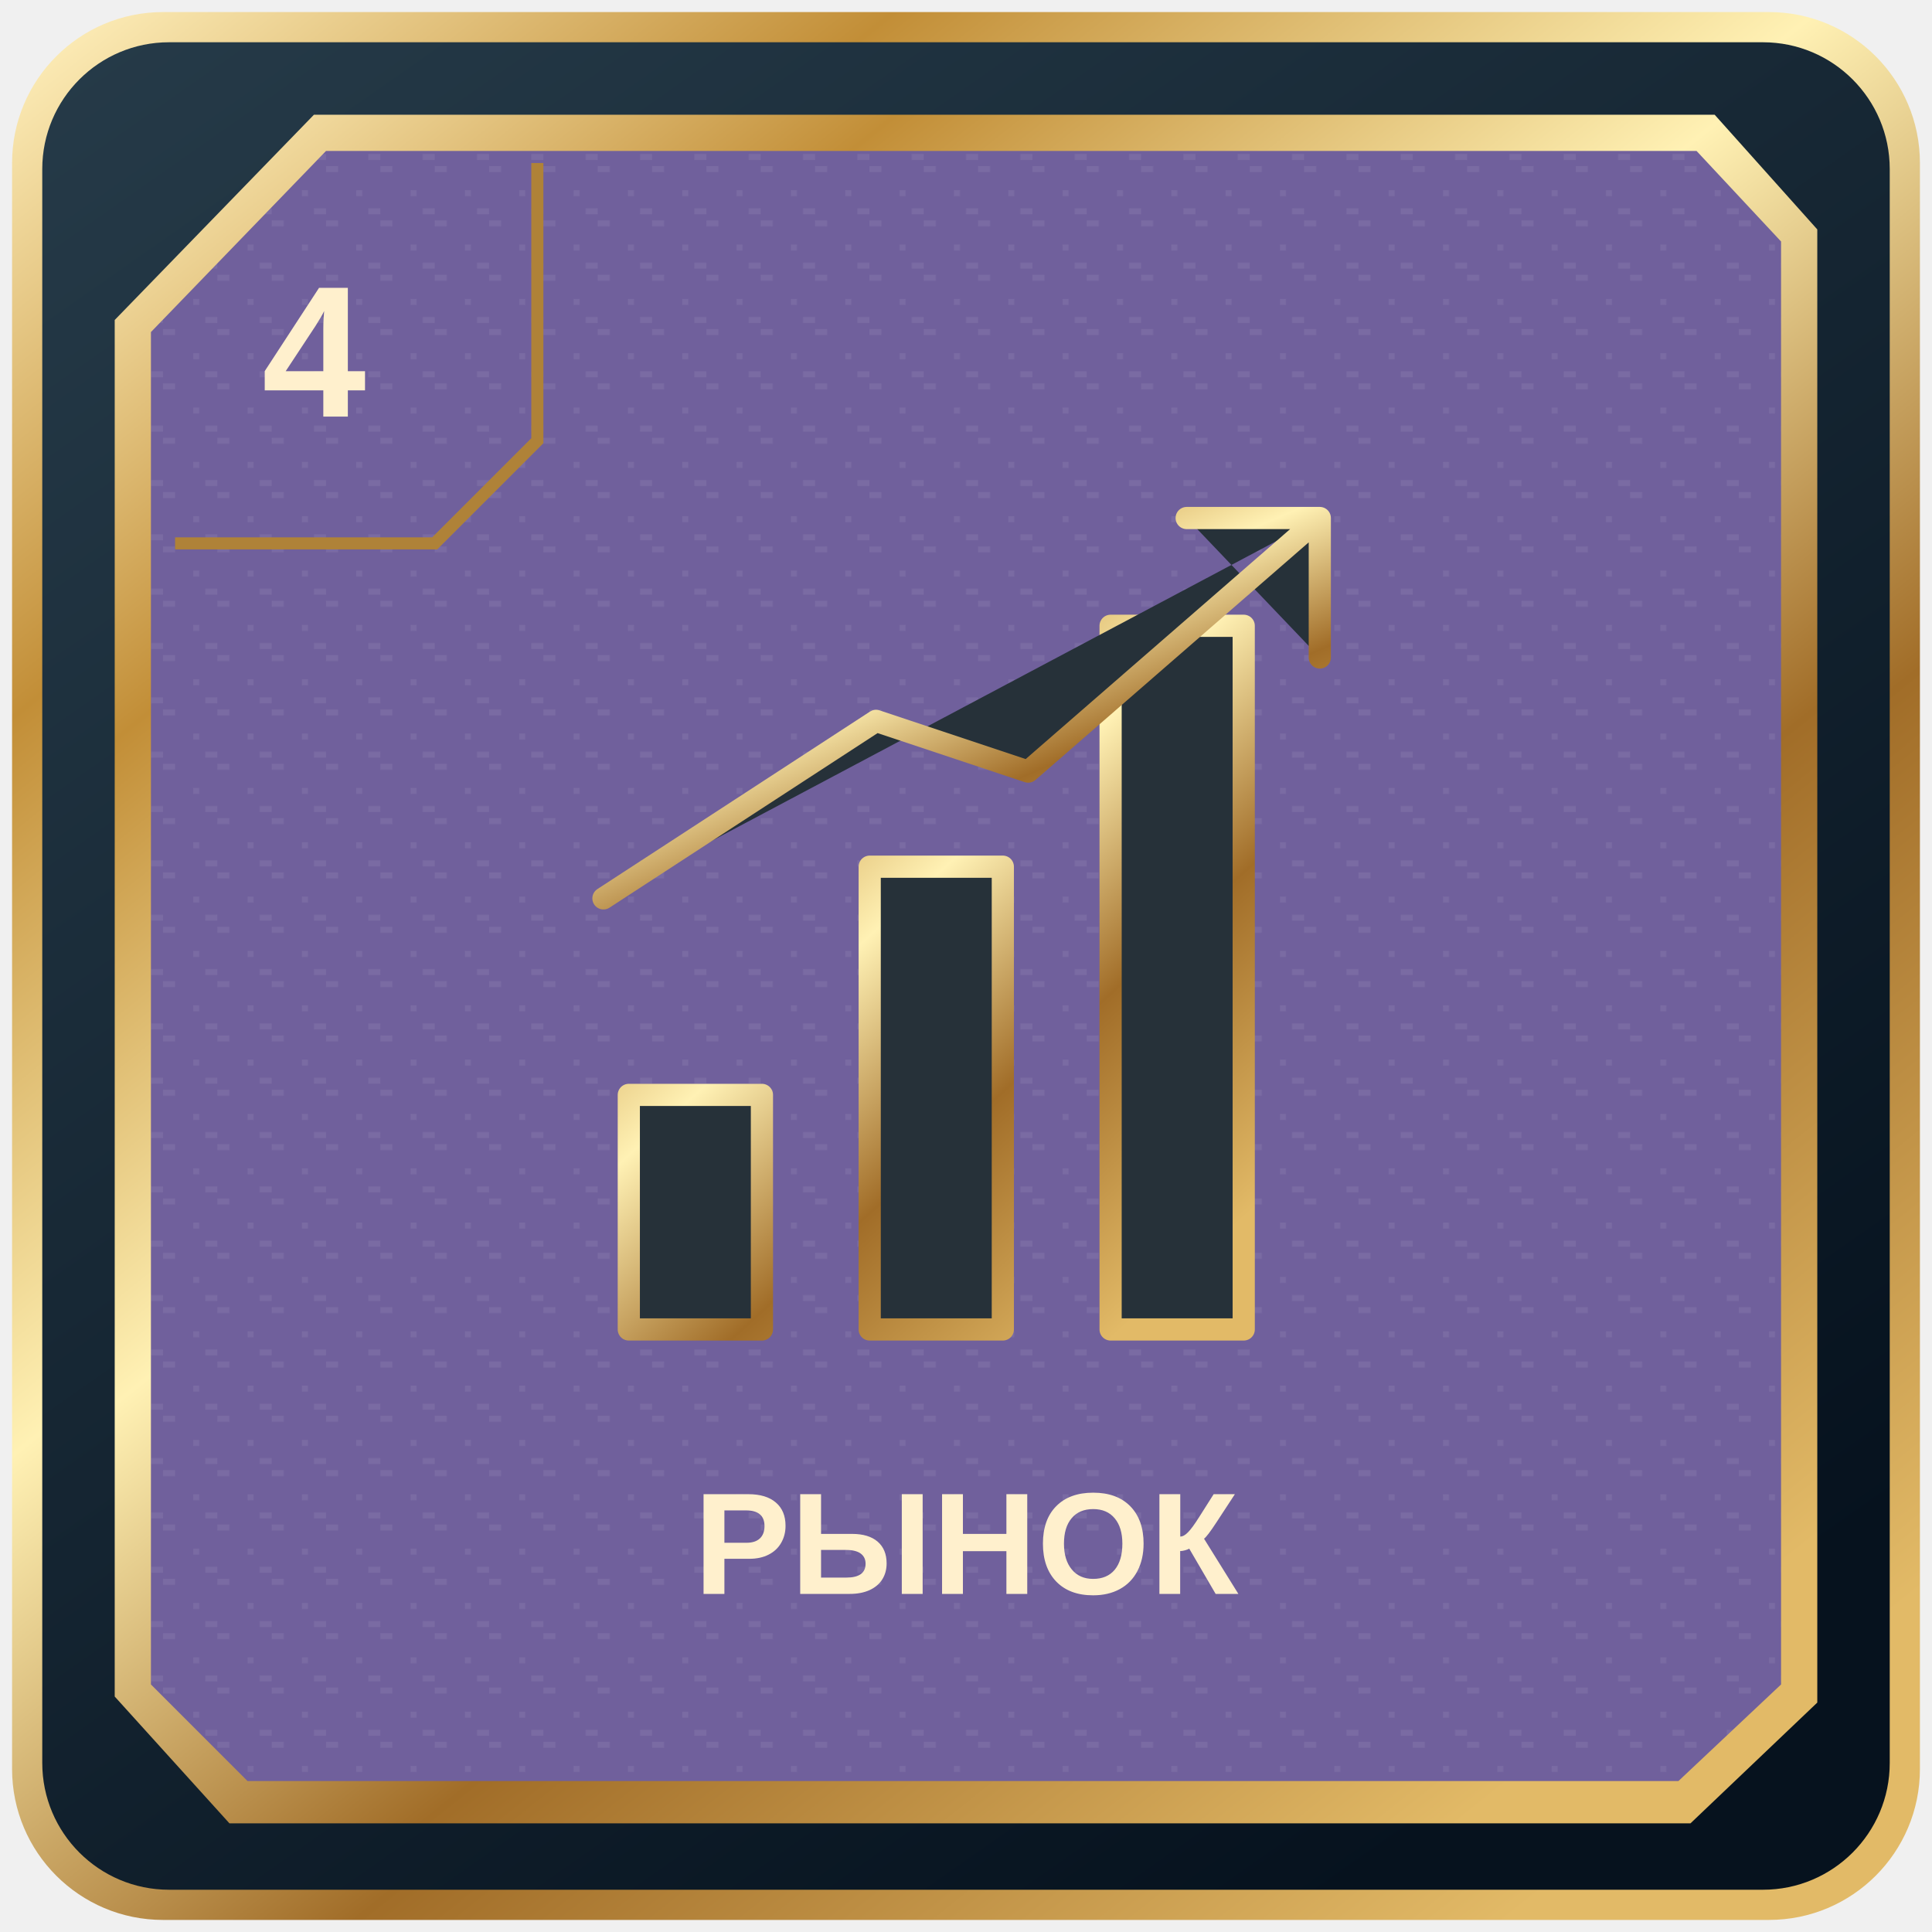
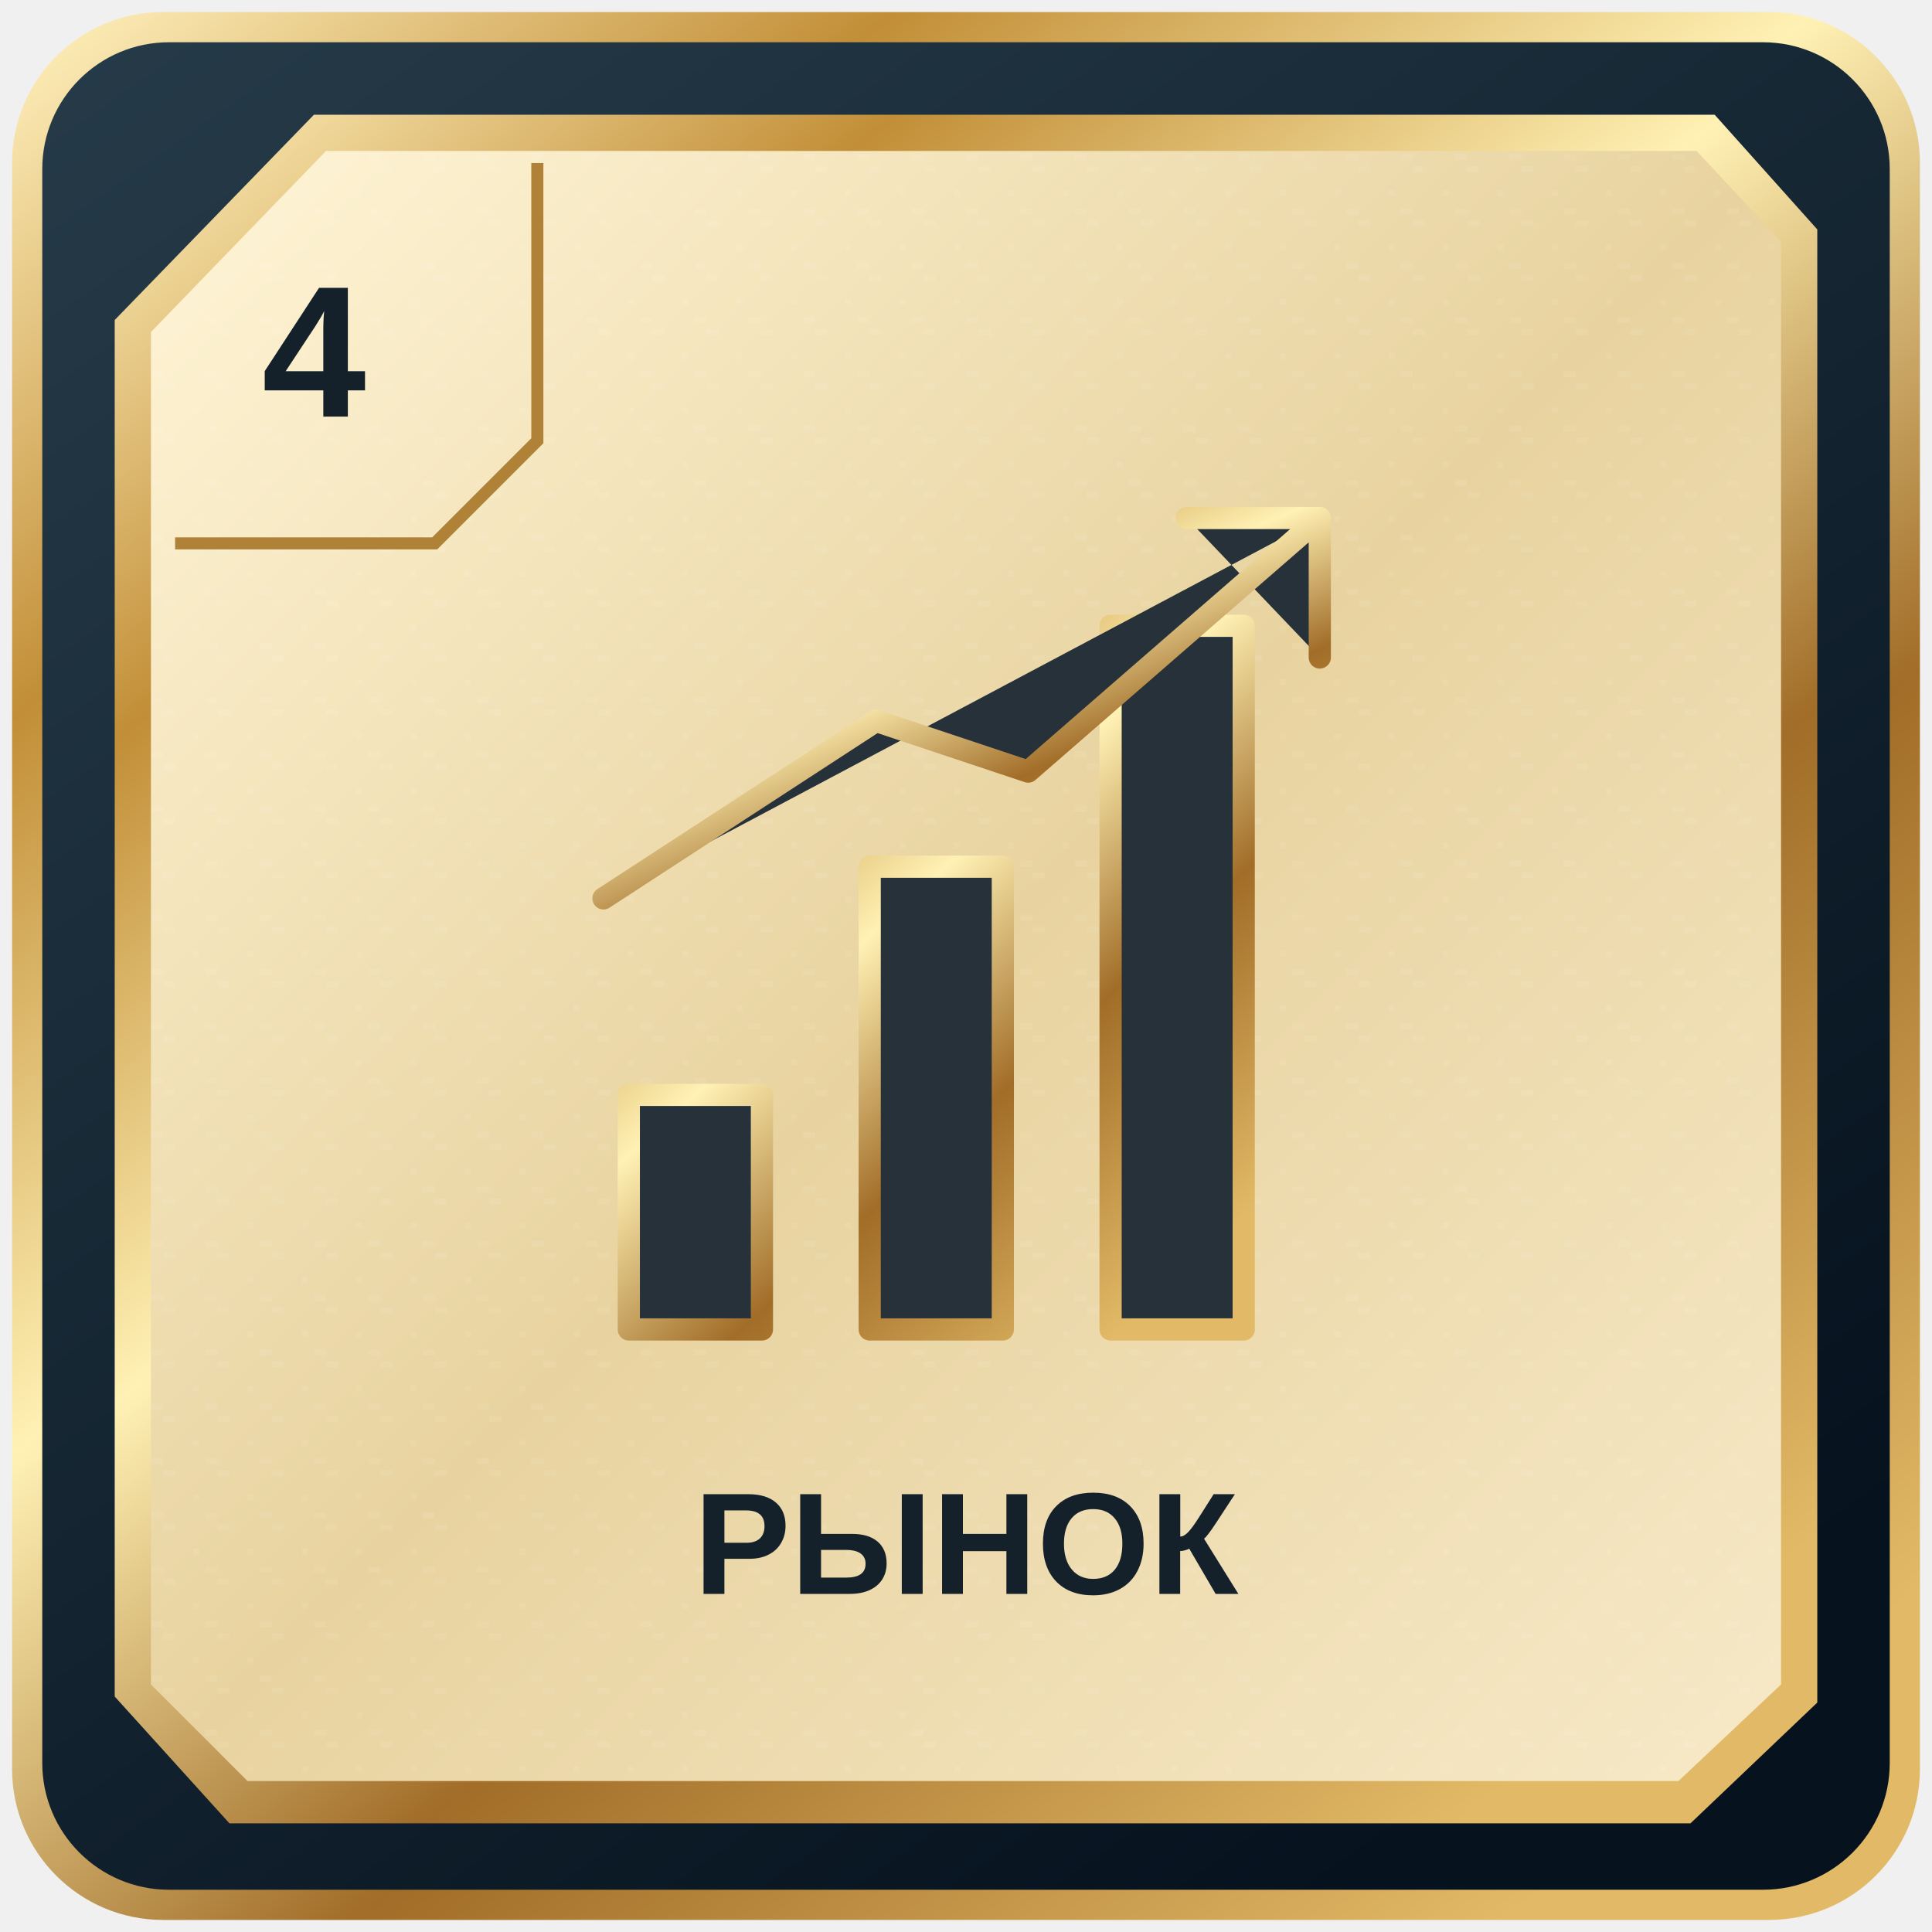
<svg xmlns="http://www.w3.org/2000/svg" viewBox="0 0 320 320" role="img" aria-label="Рынок">
  <defs>
    <linearGradient id="gold" x2="0.8" y2="1">
      <stop stop-color="#fff0bc" />
      <stop offset=".22" stop-color="#c28e37" />
      <stop offset=".46" stop-color="#fff1b4" />
      <stop offset=".7" stop-color="#a16d28" />
      <stop offset="1" stop-color="#e2ba67" />
    </linearGradient>
    <linearGradient id="cream" x2="1" y2="1">
      <stop stop-color="#fff5d7" />
      <stop offset=".5" stop-color="#e8d3a0" />
      <stop offset="1" stop-color="#f7e9c8" />
    </linearGradient>
    <linearGradient id="navy" x2=".7" y2="1">
      <stop stop-color="#263b49" />
      <stop offset="1" stop-color="#06121e" />
    </linearGradient>
    <linearGradient id="glass" x2="1" y2="1">
      <stop stop-color="#d4e9e8" />
      <stop offset=".45" stop-color="#6495ad" />
      <stop offset="1" stop-color="#294453" />
    </linearGradient>
    <pattern id="grain" width="9" height="9" patternUnits="userSpaceOnUse">
      <path d="M0 1h2m3 4h1m1 3h2" stroke="#fff" opacity=".07" />
    </pattern>
  </defs>
  <rect x="2" y="2" width="316" height="316" rx="25" fill="url(#gold)" />
  <rect x="7" y="7" width="306" height="306" rx="21" fill="url(#navy)" />
  <path d="M52 19H284L301 38V282L280 302H38L19 281V53z" fill="url(#gold)" />
-   <path d="M54 25H281L295 40V279L278 295H41L25 279V55z" fill="#70609c" />
+   <path d="M54 25H281L295 40V279L278 295H41L25 279V55z" fill="url(#cream)" />
  <path d="M54 25H281L295 40V279L278 295H41L25 279V55z" fill="url(#grain)" />
  <path d="M29 90H72L89 73V27" fill="none" stroke="#af8238" stroke-width="2" />
-   <text x="52" y="69" text-anchor="middle" font-family="Arial,sans-serif" font-weight="700" font-size="31" fill="#fff0cd">4</text>
+   <text x="52" y="69" text-anchor="middle" font-family="Arial,sans-serif" font-weight="700" font-size="31" fill="#14212b">4</text>
  <g transform="translate(164 153) scale(1.05)">
    <g fill="#263139" stroke="url(#gold)" stroke-width="3.5" stroke-linejoin="round" stroke-linecap="round">
      <path d="M-57 64V27h21v37zm38 0V-9h21v73zm38 0V-47h21V64z" />
      <path d="M-61-4l43-28 24 8 46-40M31-64h21v22" />
    </g>
  </g>
-   <text x="160" y="264" text-anchor="middle" font-family="Arial,sans-serif" font-weight="800" font-size="24" fill="#fff0cd">РЫНОК</text>
+   <text x="160" y="264" text-anchor="middle" font-family="Arial,sans-serif" font-weight="800" font-size="24" fill="#14212b">РЫНОК</text>
</svg>
